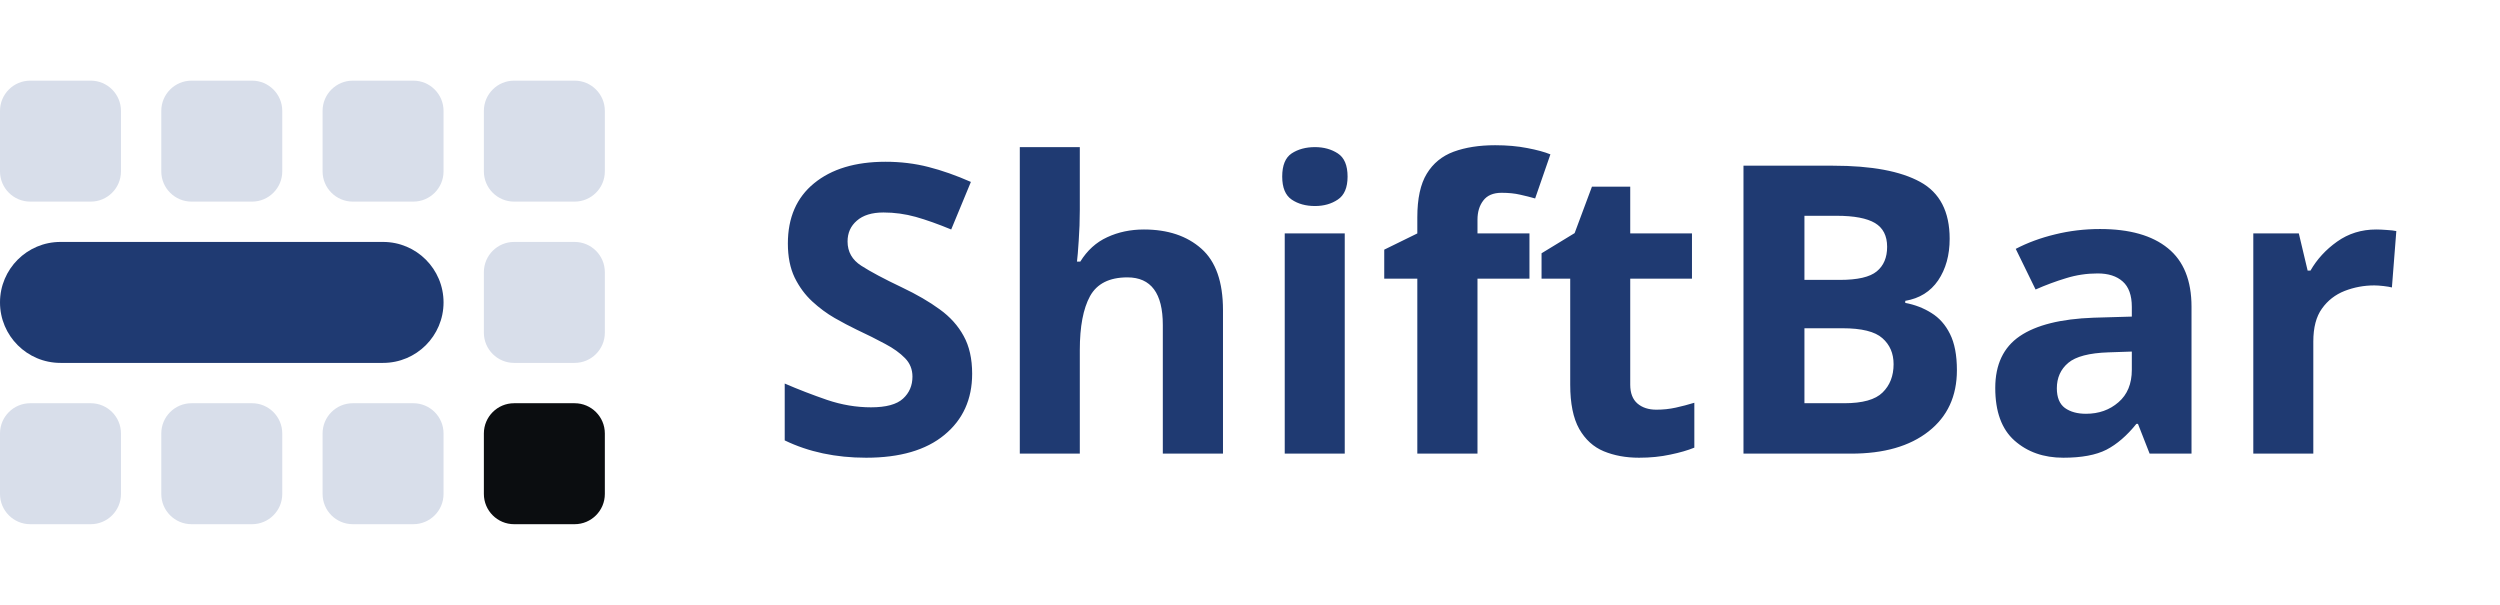
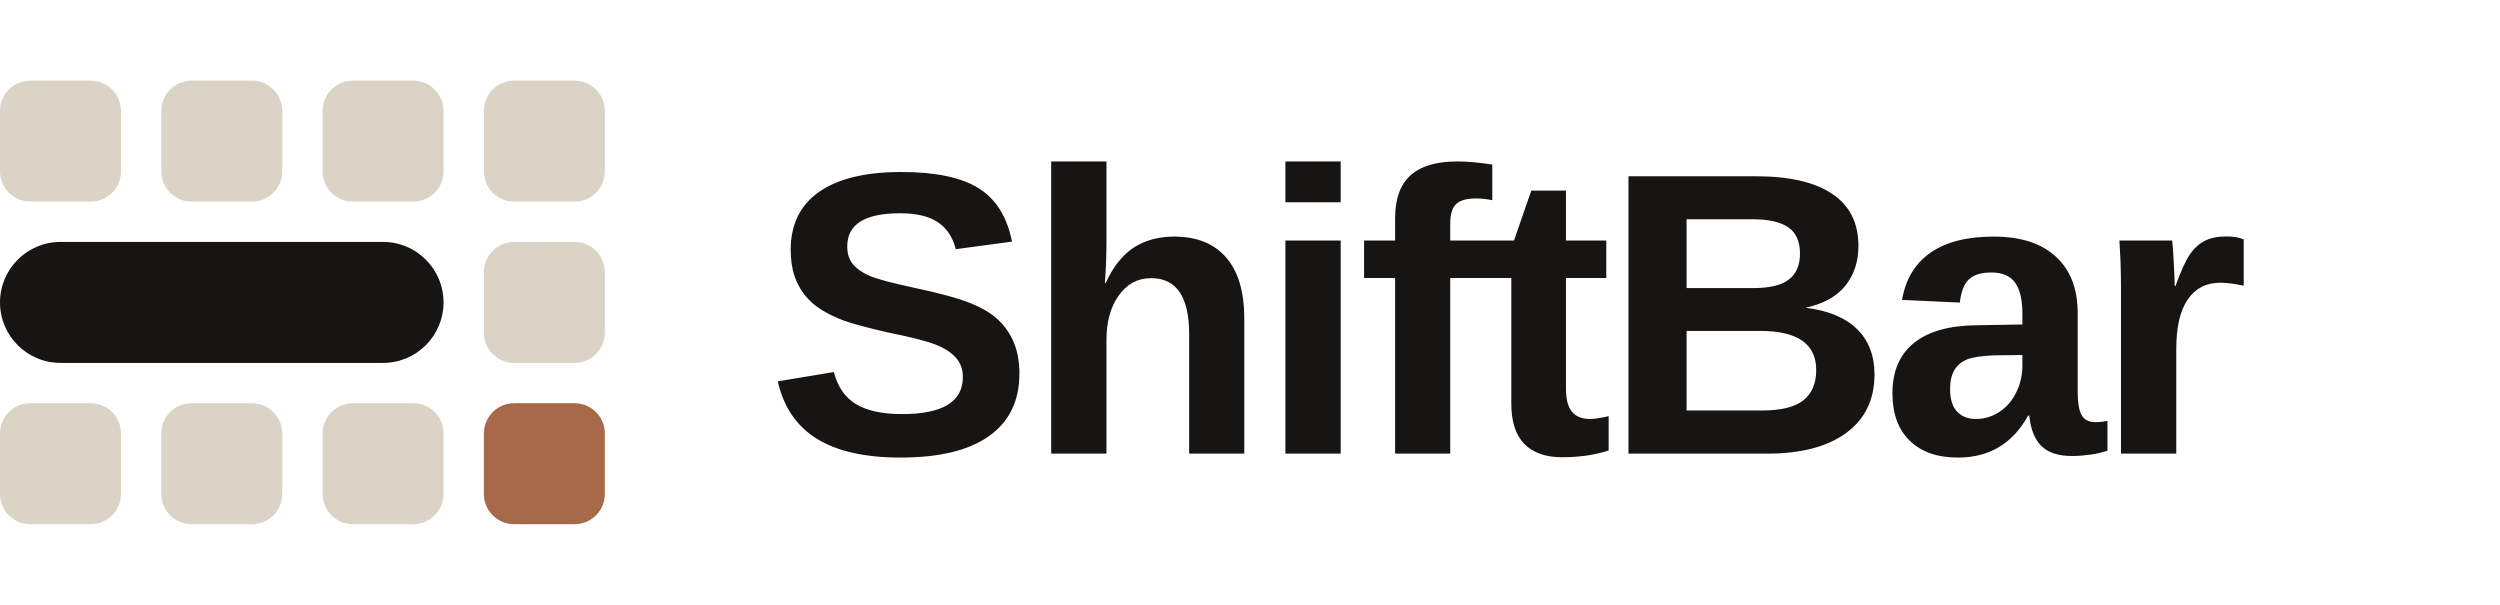
<svg xmlns="http://www.w3.org/2000/svg" width="248" height="60" viewBox="0 0 248 60">
-   <rect x="0" y="8" width="12" height="12" rx="3" fill="#d8deea" />
-   <rect x="16" y="8" width="12" height="12" rx="3" fill="#d8deea" />
-   <rect x="32" y="8" width="12" height="12" rx="3" fill="#d8deea" />
-   <rect x="48" y="8" width="12" height="12" rx="3" fill="#d8deea" />
-   <rect x="0" y="24" width="44" height="12" rx="6" fill="#1f3a72" />
-   <rect x="48" y="24" width="12" height="12" rx="3" fill="#d8deea" />
-   <rect x="0" y="40" width="12" height="12" rx="3" fill="#d8deea" />
-   <rect x="16" y="40" width="12" height="12" rx="3" fill="#d8deea" />
-   <rect x="32" y="40" width="12" height="12" rx="3" fill="#d8deea" />
-   <rect x="48" y="40" width="12" height="12" rx="3" fill="#0b0d10" />
-   <text x="76" y="45" font-family="Fredoka, 'Nunito', sans-serif" font-weight="600" font-size="40" fill="#1f3a72">ShiftBar</text>
+   <rect x="0" y="8" width="12" height="12" rx="3" fill="#dcd3c7" />
+   <rect x="16" y="8" width="12" height="12" rx="3" fill="#dcd3c7" />
+   <rect x="32" y="8" width="12" height="12" rx="3" fill="#dcd3c7" />
+   <rect x="48" y="8" width="12" height="12" rx="3" fill="#dcd3c7" />
+   <rect x="48" y="24" width="12" height="12" rx="3" fill="#dcd3c7" />
+   <rect x="0" y="40" width="12" height="12" rx="3" fill="#dcd3c7" />
+   <rect x="16" y="40" width="12" height="12" rx="3" fill="#dcd3c7" />
+   <rect x="32" y="40" width="12" height="12" rx="3" fill="#dcd3c7" />
+   <rect x="0" y="24" width="44" height="12" rx="6" fill="#161514" />
+   <rect x="48" y="40" width="12" height="12" rx="3" fill="#a8694a" />
+   <text x="76" y="45" font-family="'Bricolage Grotesque', 'Helvetica Neue', Arial, sans-serif" font-weight="800" font-size="40" letter-spacing="-1.2" fill="#161514">ShiftBar</text>
</svg>
